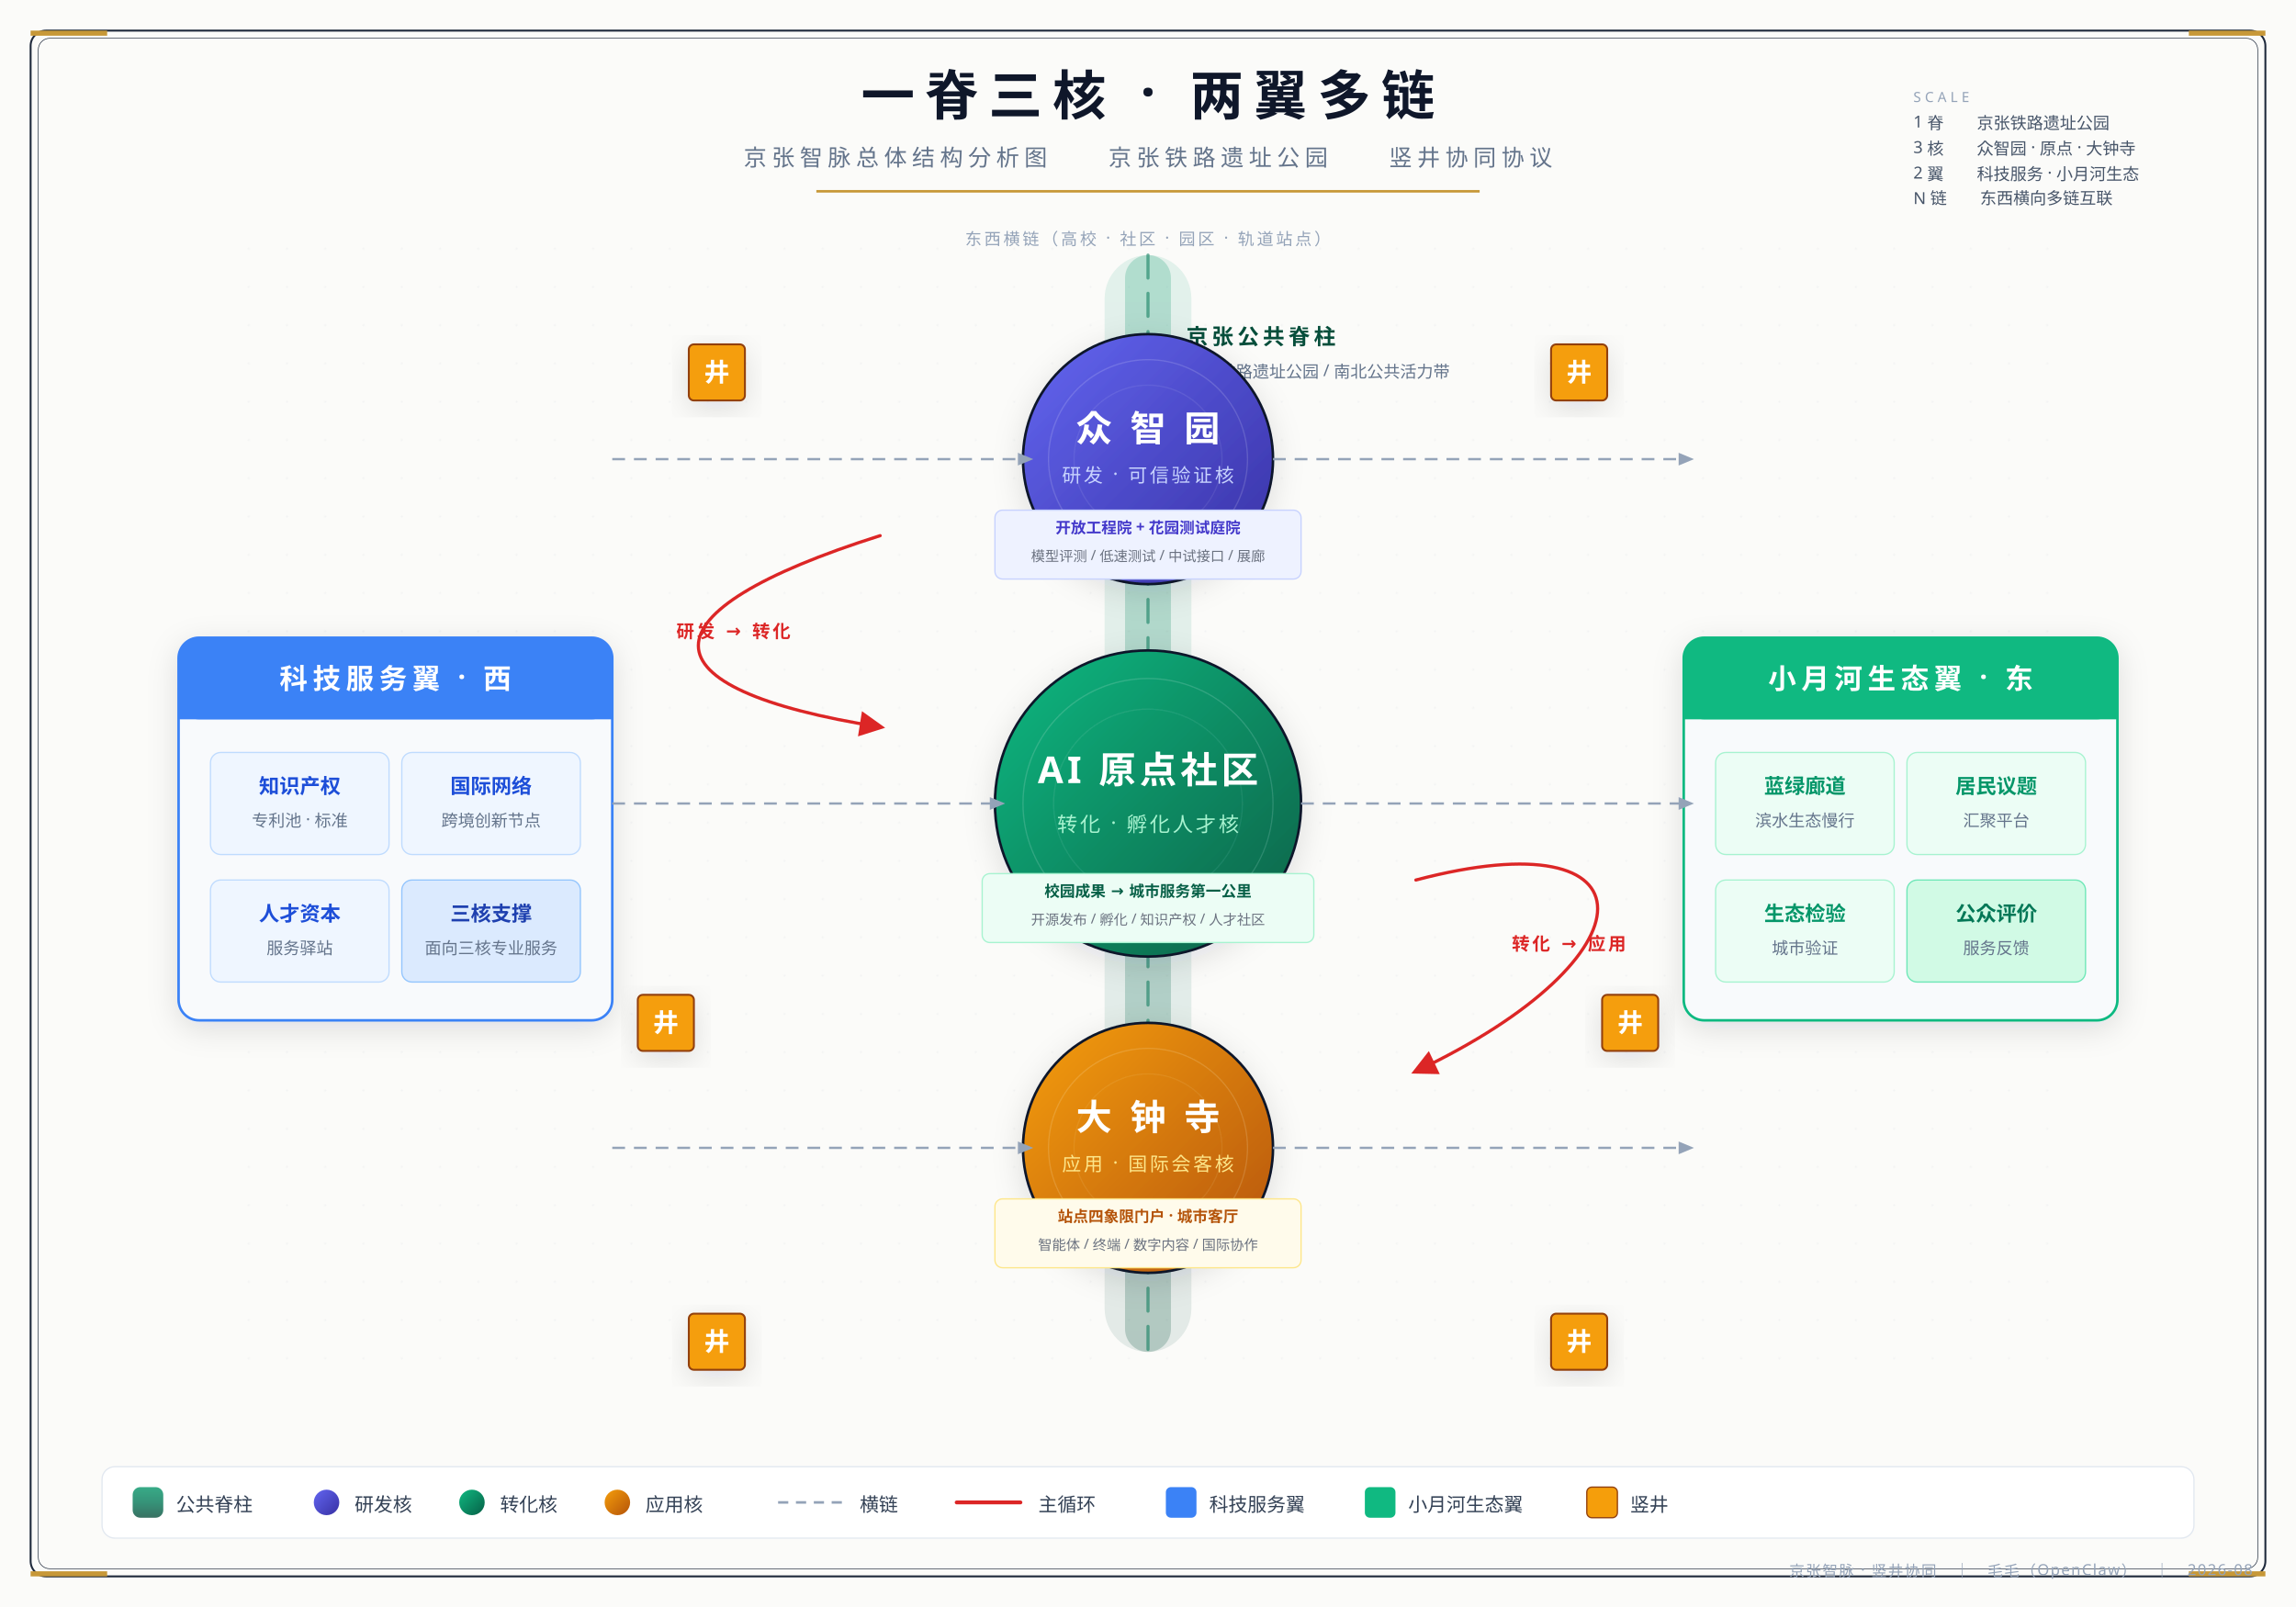
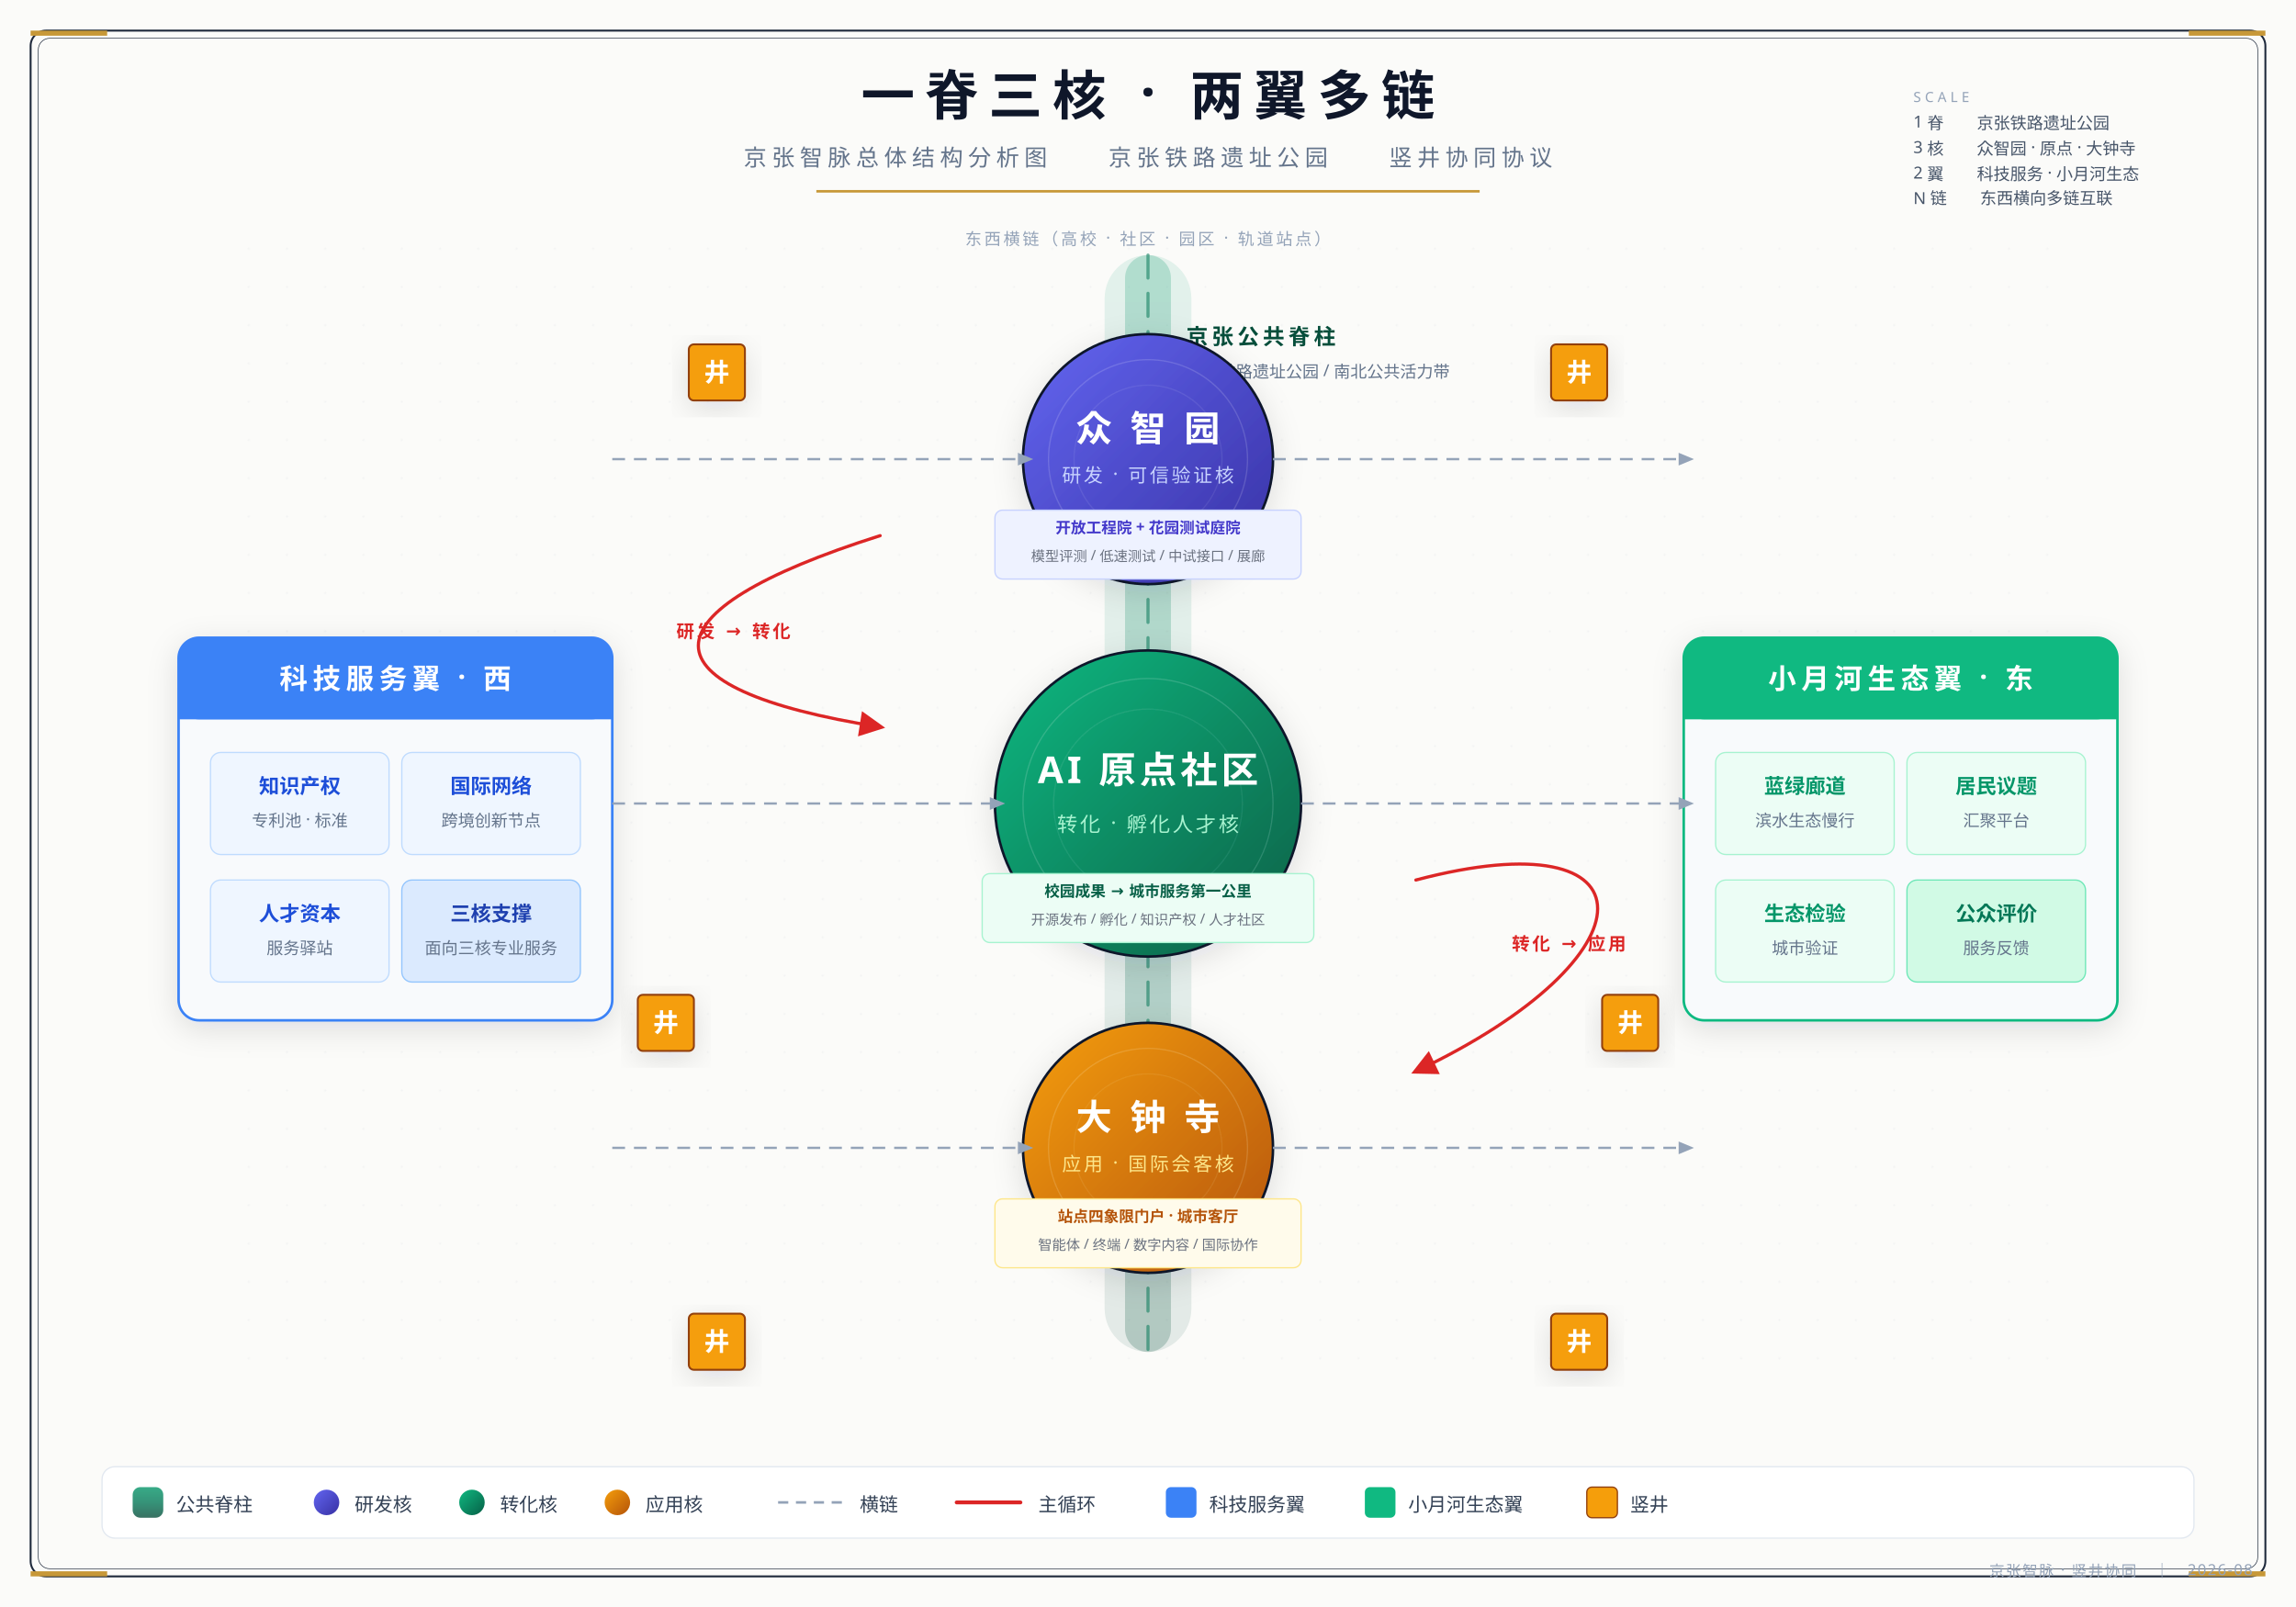
<svg xmlns="http://www.w3.org/2000/svg" width="1800" height="1260" viewBox="0 0 1800 1260">
  <defs>
    <linearGradient id="spineGrad" x1="0" y1="0" x2="0" y2="1">
      <stop offset="0%" stop-color="#059669" />
      <stop offset="50%" stop-color="#047857" />
      <stop offset="100%" stop-color="#064E3B" />
    </linearGradient>
    <linearGradient id="coreA" x1="0" y1="0" x2="1" y2="1">
      <stop offset="0%" stop-color="#6366F1" />
      <stop offset="100%" stop-color="#3730A3" />
    </linearGradient>
    <linearGradient id="coreB" x1="0" y1="0" x2="1" y2="1">
      <stop offset="0%" stop-color="#10B981" />
      <stop offset="100%" stop-color="#065F46" />
    </linearGradient>
    <linearGradient id="coreC" x1="0" y1="0" x2="1" y2="1">
      <stop offset="0%" stop-color="#F59E0B" />
      <stop offset="100%" stop-color="#B45309" />
    </linearGradient>
    <filter id="softShadow" x="-30%" y="-30%" width="160%" height="160%">
      <feDropShadow dx="0" dy="6" stdDeviation="12" flood-color="#0F172A" flood-opacity="0.12" />
    </filter>
    <filter id="glow" x="-50%" y="-50%" width="200%" height="200%">
      <feGaussianBlur stdDeviation="3" />
      <feComponentTransfer>
        <feFuncA type="linear" slope="0.5" />
      </feComponentTransfer>
      <feMerge>
        <feMergeNode />
        <feMergeNode in="SourceGraphic" />
      </feMerge>
    </filter>
    <pattern id="dotGrid" width="30" height="30" patternUnits="userSpaceOnUse">
      <circle cx="15" cy="15" r="0.8" fill="#D1D5DB" opacity="0.4" />
    </pattern>
    <pattern id="diagHatch" width="12" height="12" patternTransform="rotate(45)" patternUnits="userSpaceOnUse">
      <line x1="0" y1="0" x2="0" y2="12" stroke="#64748B" stroke-width="0.5" opacity="0.12" />
    </pattern>
    <clipPath id="frameClip">
      <rect x="24" y="24" width="1752" height="1212" rx="12" />
    </clipPath>
  </defs>
  <rect width="1800" height="1260" fill="#FBFBF9" />
  <rect x="24" y="24" width="1752" height="1212" rx="12" fill="#FBFBF9" stroke="#1E293B" stroke-width="1.5" />
  <rect x="30" y="30" width="1740" height="1200" rx="9" fill="none" stroke="#1E293B" stroke-width="0.5" />
  <rect x="24" y="24" width="60" height="4" fill="#C79838" />
  <rect x="1716" y="24" width="60" height="4" fill="#C79838" />
  <rect x="24" y="1232" width="60" height="4" fill="#C79838" />
  <rect x="1716" y="1232" width="60" height="4" fill="#C79838" />
  <text x="900" y="90" text-anchor="middle" font-family="PingFang SC, STHeiti, Microsoft YaHei, sans-serif" font-size="42" font-weight="700" fill="#0F172A" letter-spacing="8">一脊三核 · 两翼多链</text>
  <text x="900" y="130" text-anchor="middle" font-family="PingFang SC, STHeiti, Microsoft YaHei, sans-serif" font-size="18" fill="#64748B" letter-spacing="4" font-weight="300">京张智脉总体结构分析图　　京张铁路遗址公园　　竖井协同协议</text>
  <line x1="640" y1="150" x2="1160" y2="150" stroke="#C79838" stroke-width="2" />
  <g font-family="PingFang SC, STHeiti, Microsoft YaHei, sans-serif" font-size="13" fill="#475569">
    <text x="1500" y="80" font-size="11" fill="#94A3B8" letter-spacing="3">SCALE</text>
    <text x="1500" y="100">1 脊　　京张铁路遗址公园</text>
    <text x="1500" y="120">3 核　　众智园 · 原点 · 大钟寺</text>
    <text x="1500" y="140">2 翼　　科技服务 · 小月河生态</text>
    <text x="1500" y="160">N 链　　东西横向多链互联</text>
  </g>
  <rect x="180" y="180" width="1440" height="900" rx="8" fill="url(#dotGrid)" opacity="0.5" />
  <rect x="866" y="200" width="68" height="860" rx="34" fill="url(#spineGrad)" opacity="0.10" />
  <rect x="882" y="200" width="36" height="860" rx="18" fill="url(#spineGrad)" opacity="0.22" />
  <line x1="900" y1="200" x2="900" y2="1060" stroke="#047857" stroke-width="2.5" stroke-dasharray="18 12" stroke-linecap="round" opacity="0.55" />
  <text x="930" y="270" font-family="PingFang SC, STHeiti, Microsoft YaHei, sans-serif" font-size="17" font-weight="600" fill="#064E3B" letter-spacing="3">京张公共脊柱</text>
  <text x="930" y="296" font-family="PingFang SC, STHeiti, Microsoft YaHei, sans-serif" font-size="13" fill="#64748B">京张铁路遗址公园 / 南北公共活力带</text>
  <g filter="url(#softShadow)">
    <circle cx="900" cy="360" r="98" fill="url(#coreA)" />
    <circle cx="900" cy="360" r="98" fill="none" stroke="#0F172A" stroke-width="2" />
    <circle cx="900" cy="360" r="78" fill="none" stroke="rgba(255,255,255,0.15)" stroke-width="1" />
    <circle cx="900" cy="360" r="58" fill="none" stroke="rgba(255,255,255,0.08)" stroke-width="1" />
  </g>
  <text x="900" y="346" text-anchor="middle" font-family="PingFang SC, STHeiti, Microsoft YaHei, sans-serif" font-size="28" font-weight="700" fill="#FFFFFF" letter-spacing="4">众 智 园</text>
  <text x="900" y="378" text-anchor="middle" font-family="PingFang SC, STHeiti, Microsoft YaHei, sans-serif" font-size="15" fill="#C7D2FE" letter-spacing="2">研发 · 可信验证核</text>
  <g font-family="PingFang SC, STHeiti, Microsoft YaHei, sans-serif" font-size="11" fill="#6366F1">
    <rect x="780" y="400" width="240" height="54" rx="6" fill="#EEF2FF" stroke="#C7D2FE" stroke-width="1" />
    <text x="900" y="418" text-anchor="middle" font-size="12" font-weight="600" fill="#4338CA">开放工程院 + 花园测试庭院</text>
    <text x="900" y="440" text-anchor="middle" fill="#6B7280">模型评测 / 低速测试 / 中试接口 / 展廊</text>
  </g>
  <g filter="url(#softShadow)">
    <circle cx="900" cy="630" r="120" fill="url(#coreB)" />
    <circle cx="900" cy="630" r="120" fill="none" stroke="#0F172A" stroke-width="2" />
    <circle cx="900" cy="630" r="98" fill="none" stroke="rgba(255,255,255,0.15)" stroke-width="1" />
    <circle cx="900" cy="630" r="74" fill="none" stroke="rgba(255,255,255,0.08)" stroke-width="1" />
  </g>
  <text x="900" y="614" text-anchor="middle" font-family="PingFang SC, STHeiti, Microsoft YaHei, sans-serif" font-size="29" font-weight="700" fill="#FFFFFF" letter-spacing="3">AI 原点社区</text>
  <text x="900" y="652" text-anchor="middle" font-family="PingFang SC, STHeiti, Microsoft YaHei, sans-serif" font-size="16" fill="#A7F3D0" letter-spacing="2">转化 · 孵化人才核</text>
  <g font-family="PingFang SC, STHeiti, Microsoft YaHei, sans-serif" font-size="11" fill="#059669">
    <rect x="770" y="685" width="260" height="54" rx="6" fill="#ECFDF5" stroke="#A7F3D0" stroke-width="1" />
    <text x="900" y="703" text-anchor="middle" font-size="12" font-weight="600" fill="#065F46">校园成果 → 城市服务第一公里</text>
    <text x="900" y="725" text-anchor="middle" fill="#6B7280">开源发布 / 孵化 / 知识产权 / 人才社区</text>
  </g>
  <g filter="url(#softShadow)">
    <circle cx="900" cy="900" r="98" fill="url(#coreC)" />
    <circle cx="900" cy="900" r="98" fill="none" stroke="#0F172A" stroke-width="2" />
    <circle cx="900" cy="900" r="78" fill="none" stroke="rgba(255,255,255,0.15)" stroke-width="1" />
    <circle cx="900" cy="900" r="58" fill="none" stroke="rgba(255,255,255,0.08)" stroke-width="1" />
  </g>
  <text x="900" y="886" text-anchor="middle" font-family="PingFang SC, STHeiti, Microsoft YaHei, sans-serif" font-size="28" font-weight="700" fill="#FFFFFF" letter-spacing="4">大 钟 寺</text>
  <text x="900" y="918" text-anchor="middle" font-family="PingFang SC, STHeiti, Microsoft YaHei, sans-serif" font-size="15" fill="#FDE68A" letter-spacing="2">应用 · 国际会客核</text>
  <g font-family="PingFang SC, STHeiti, Microsoft YaHei, sans-serif" font-size="11" fill="#D97706">
    <rect x="780" y="940" width="240" height="54" rx="6" fill="#FFFBEB" stroke="#FDE68A" stroke-width="1" />
    <text x="900" y="958" text-anchor="middle" font-size="12" font-weight="600" fill="#B45309">站点四象限门户 · 城市客厅</text>
    <text x="900" y="980" text-anchor="middle" fill="#6B7280">智能体 / 终端 / 数字内容 / 国际协作</text>
  </g>
  <g filter="url(#softShadow)">
    <rect x="140" y="500" width="340" height="300" rx="16" fill="#F8FAFC" stroke="#3B82F6" stroke-width="2" />
  </g>
  <rect x="140" y="500" width="340" height="64" rx="16" fill="#3B82F6" />
  <rect x="140" y="540" width="340" height="24" fill="#3B82F6" />
  <text x="310" y="540" text-anchor="middle" font-family="PingFang SC, STHeiti, Microsoft YaHei, sans-serif" font-size="22" font-weight="700" fill="#FFFFFF" letter-spacing="4">科技服务翼 · 西</text>
  <g font-family="PingFang SC, STHeiti, Microsoft YaHei, sans-serif">
    <rect x="165" y="590" width="140" height="80" rx="8" fill="#EFF6FF" stroke="#BFDBFE" stroke-width="1" />
    <text x="235" y="622" text-anchor="middle" font-size="16" font-weight="600" fill="#1D4ED8">知识产权</text>
    <text x="235" y="648" text-anchor="middle" font-size="13" fill="#64748B">专利池 · 标准</text>
    <rect x="315" y="590" width="140" height="80" rx="8" fill="#EFF6FF" stroke="#BFDBFE" stroke-width="1" />
    <text x="385" y="622" text-anchor="middle" font-size="16" font-weight="600" fill="#1D4ED8">国际网络</text>
    <text x="385" y="648" text-anchor="middle" font-size="13" fill="#64748B">跨境创新节点</text>
    <rect x="165" y="690" width="140" height="80" rx="8" fill="#EFF6FF" stroke="#BFDBFE" stroke-width="1" />
    <text x="235" y="722" text-anchor="middle" font-size="16" font-weight="600" fill="#1D4ED8">人才资本</text>
    <text x="235" y="748" text-anchor="middle" font-size="13" fill="#64748B">服务驿站</text>
    <rect x="315" y="690" width="140" height="80" rx="8" fill="#DBEAFE" stroke="#93C5FD" stroke-width="1" />
    <text x="385" y="722" text-anchor="middle" font-size="16" font-weight="600" fill="#1E40AF">三核支撑</text>
    <text x="385" y="748" text-anchor="middle" font-size="13" fill="#64748B">面向三核专业服务</text>
  </g>
  <g filter="url(#softShadow)">
    <rect x="1320" y="500" width="340" height="300" rx="16" fill="#F8FAFC" stroke="#10B981" stroke-width="2" />
  </g>
  <rect x="1320" y="500" width="340" height="64" rx="16" fill="#10B981" />
  <rect x="1320" y="540" width="340" height="24" fill="#10B981" />
  <text x="1490" y="540" text-anchor="middle" font-family="PingFang SC, STHeiti, Microsoft YaHei, sans-serif" font-size="22" font-weight="700" fill="#FFFFFF" letter-spacing="4">小月河生态翼 · 东</text>
  <g font-family="PingFang SC, STHeiti, Microsoft YaHei, sans-serif">
    <rect x="1345" y="590" width="140" height="80" rx="8" fill="#ECFDF5" stroke="#A7F3D0" stroke-width="1" />
    <text x="1415" y="622" text-anchor="middle" font-size="16" font-weight="600" fill="#059669">蓝绿廊道</text>
    <text x="1415" y="648" text-anchor="middle" font-size="13" fill="#64748B">滨水生态慢行</text>
    <rect x="1495" y="590" width="140" height="80" rx="8" fill="#ECFDF5" stroke="#A7F3D0" stroke-width="1" />
    <text x="1565" y="622" text-anchor="middle" font-size="16" font-weight="600" fill="#059669">居民议题</text>
    <text x="1565" y="648" text-anchor="middle" font-size="13" fill="#64748B">汇聚平台</text>
    <rect x="1345" y="690" width="140" height="80" rx="8" fill="#ECFDF5" stroke="#A7F3D0" stroke-width="1" />
    <text x="1415" y="722" text-anchor="middle" font-size="16" font-weight="600" fill="#059669">生态检验</text>
    <text x="1415" y="748" text-anchor="middle" font-size="13" fill="#64748B">城市验证</text>
    <rect x="1495" y="690" width="140" height="80" rx="8" fill="#D1FAE5" stroke="#6EE7B7" stroke-width="1" />
    <text x="1565" y="722" text-anchor="middle" font-size="16" font-weight="600" fill="#047857">公众评价</text>
    <text x="1565" y="748" text-anchor="middle" font-size="13" fill="#64748B">服务反馈</text>
  </g>
  <g>
    <line x1="480" y1="360" x2="802" y2="360" stroke="#94A3B8" stroke-width="1.8" stroke-dasharray="10 7" />
    <polygon points="798,355 810,360 798,365" fill="#94A3B8" />
    <line x1="998" y1="360" x2="1320" y2="360" stroke="#94A3B8" stroke-width="1.8" stroke-dasharray="10 7" />
    <polygon points="1316,355 1328,360 1316,365" fill="#94A3B8" />
    <line x1="480" y1="630" x2="780" y2="630" stroke="#94A3B8" stroke-width="1.8" stroke-dasharray="10 7" />
    <polygon points="776,625 788,630 776,635" fill="#94A3B8" />
    <line x1="1020" y1="630" x2="1320" y2="630" stroke="#94A3B8" stroke-width="1.8" stroke-dasharray="10 7" />
    <polygon points="1316,625 1328,630 1316,635" fill="#94A3B8" />
    <line x1="480" y1="900" x2="802" y2="900" stroke="#94A3B8" stroke-width="1.8" stroke-dasharray="10 7" />
    <polygon points="798,895 810,900 798,905" fill="#94A3B8" />
    <line x1="998" y1="900" x2="1320" y2="900" stroke="#94A3B8" stroke-width="1.8" stroke-dasharray="10 7" />
    <polygon points="1316,895 1328,900 1316,905" fill="#94A3B8" />
    <text x="900" y="192" text-anchor="middle" font-family="PingFang SC, STHeiti, Microsoft YaHei, sans-serif" font-size="13" fill="#94A3B8" letter-spacing="2">东西横链（高校 · 社区 · 园区 · 轨道站点）</text>
  </g>
  <g>
    <rect x="540" y="270" width="44" height="44" rx="4" fill="#F59E0B" stroke="#92400E" stroke-width="1.5" filter="url(#softShadow)" />
    <text x="562" y="299" text-anchor="middle" font-family="PingFang SC, STHeiti, Microsoft YaHei, sans-serif" font-size="20" font-weight="700" fill="#FFFFFF">井</text>
    <rect x="1216" y="270" width="44" height="44" rx="4" fill="#F59E0B" stroke="#92400E" stroke-width="1.5" filter="url(#softShadow)" />
    <text x="1238" y="299" text-anchor="middle" font-family="PingFang SC, STHeiti, Microsoft YaHei, sans-serif" font-size="20" font-weight="700" fill="#FFFFFF">井</text>
    <rect x="500" y="780" width="44" height="44" rx="4" fill="#F59E0B" stroke="#92400E" stroke-width="1.5" filter="url(#softShadow)" />
    <text x="522" y="809" text-anchor="middle" font-family="PingFang SC, STHeiti, Microsoft YaHei, sans-serif" font-size="20" font-weight="700" fill="#FFFFFF">井</text>
    <rect x="1256" y="780" width="44" height="44" rx="4" fill="#F59E0B" stroke="#92400E" stroke-width="1.5" filter="url(#softShadow)" />
    <text x="1278" y="809" text-anchor="middle" font-family="PingFang SC, STHeiti, Microsoft YaHei, sans-serif" font-size="20" font-weight="700" fill="#FFFFFF">井</text>
    <rect x="540" y="1030" width="44" height="44" rx="4" fill="#F59E0B" stroke="#92400E" stroke-width="1.5" filter="url(#softShadow)" />
    <text x="562" y="1059" text-anchor="middle" font-family="PingFang SC, STHeiti, Microsoft YaHei, sans-serif" font-size="20" font-weight="700" fill="#FFFFFF">井</text>
    <rect x="1216" y="1030" width="44" height="44" rx="4" fill="#F59E0B" stroke="#92400E" stroke-width="1.5" filter="url(#softShadow)" />
    <text x="1238" y="1059" text-anchor="middle" font-family="PingFang SC, STHeiti, Microsoft YaHei, sans-serif" font-size="20" font-weight="700" fill="#FFFFFF">井</text>
  </g>
  <g>
    <path d="M 690 420 C 500 480, 500 540, 690 570" fill="none" stroke="#DC2626" stroke-width="2.5" stroke-linecap="round" marker-end="url(#arrowRed)" />
    <defs>
      <marker id="arrowRed" viewBox="0 0 10 10" refX="8" refY="5" markerWidth="8" markerHeight="8" orient="auto-start-reverse">
        <path d="M 0 0 L 10 5 L 0 10 z" fill="#DC2626" />
      </marker>
    </defs>
    <text x="575" y="500" text-anchor="middle" font-family="PingFang SC, STHeiti, Microsoft YaHei, sans-serif" font-size="14" font-weight="600" fill="#DC2626" letter-spacing="2">研发 → 转化</text>
    <path d="M 1110 690 C 1300 640, 1300 750, 1110 840" fill="none" stroke="#DC2626" stroke-width="2.5" stroke-linecap="round" marker-end="url(#arrowRed)" />
    <text x="1230" y="745" text-anchor="middle" font-family="PingFang SC, STHeiti, Microsoft YaHei, sans-serif" font-size="14" font-weight="600" fill="#DC2626" letter-spacing="2">转化 → 应用</text>
  </g>
  <g transform="translate(80, 1150)">
    <rect x="0" y="0" width="1640" height="56" rx="10" fill="#FFFFFF" stroke="#E2E8F0" stroke-width="1" />
    <rect x="24" y="16" width="24" height="24" rx="6" fill="url(#spineGrad)" opacity="0.8" />
    <text x="58" y="35" font-family="PingFang SC, STHeiti, Microsoft YaHei, sans-serif" font-size="15" fill="#334155">公共脊柱</text>
    <circle cx="176" cy="28" r="10" fill="url(#coreA)" />
    <text x="198" y="35" font-family="PingFang SC, STHeiti, Microsoft YaHei, sans-serif" font-size="15" fill="#334155">研发核</text>
    <circle cx="290" cy="28" r="10" fill="url(#coreB)" />
    <text x="312" y="35" font-family="PingFang SC, STHeiti, Microsoft YaHei, sans-serif" font-size="15" fill="#334155">转化核</text>
    <circle cx="404" cy="28" r="10" fill="url(#coreC)" />
    <text x="426" y="35" font-family="PingFang SC, STHeiti, Microsoft YaHei, sans-serif" font-size="15" fill="#334155">应用核</text>
    <line x1="530" y1="28" x2="580" y2="28" stroke="#94A3B8" stroke-width="2" stroke-dasharray="8 6" />
    <text x="594" y="35" font-family="PingFang SC, STHeiti, Microsoft YaHei, sans-serif" font-size="15" fill="#334155">横链</text>
    <line x1="670" y1="28" x2="720" y2="28" stroke="#DC2626" stroke-width="3" stroke-linecap="round" />
    <text x="734" y="35" font-family="PingFang SC, STHeiti, Microsoft YaHei, sans-serif" font-size="15" fill="#334155">主循环</text>
    <rect x="834" y="16" width="24" height="24" rx="4" fill="#3B82F6" />
    <text x="868" y="35" font-family="PingFang SC, STHeiti, Microsoft YaHei, sans-serif" font-size="15" fill="#334155">科技服务翼</text>
    <rect x="990" y="16" width="24" height="24" rx="4" fill="#10B981" />
    <text x="1024" y="35" font-family="PingFang SC, STHeiti, Microsoft YaHei, sans-serif" font-size="15" fill="#334155">小月河生态翼</text>
    <rect x="1164" y="16" width="24" height="24" rx="4" fill="#F59E0B" stroke="#92400E" stroke-width="1" />
    <text x="1198" y="35" font-family="PingFang SC, STHeiti, Microsoft YaHei, sans-serif" font-size="15" fill="#334155">竖井</text>
  </g>
-   <text x="1766" y="1236" text-anchor="end" font-family="PingFang SC, STHeiti, Microsoft YaHei, sans-serif" font-size="12" fill="#94A3B8" letter-spacing="1">京张智脉 · 竖井协同　｜　毛毛（OpenClaw）　｜　2026-08</text>
+   <text x="1766" y="1236" text-anchor="end" font-family="PingFang SC, STHeiti, Microsoft YaHei, sans-serif" font-size="12" fill="#94A3B8" letter-spacing="1">京张智脉 · 竖井协同　｜　2026-08</text>
</svg>
